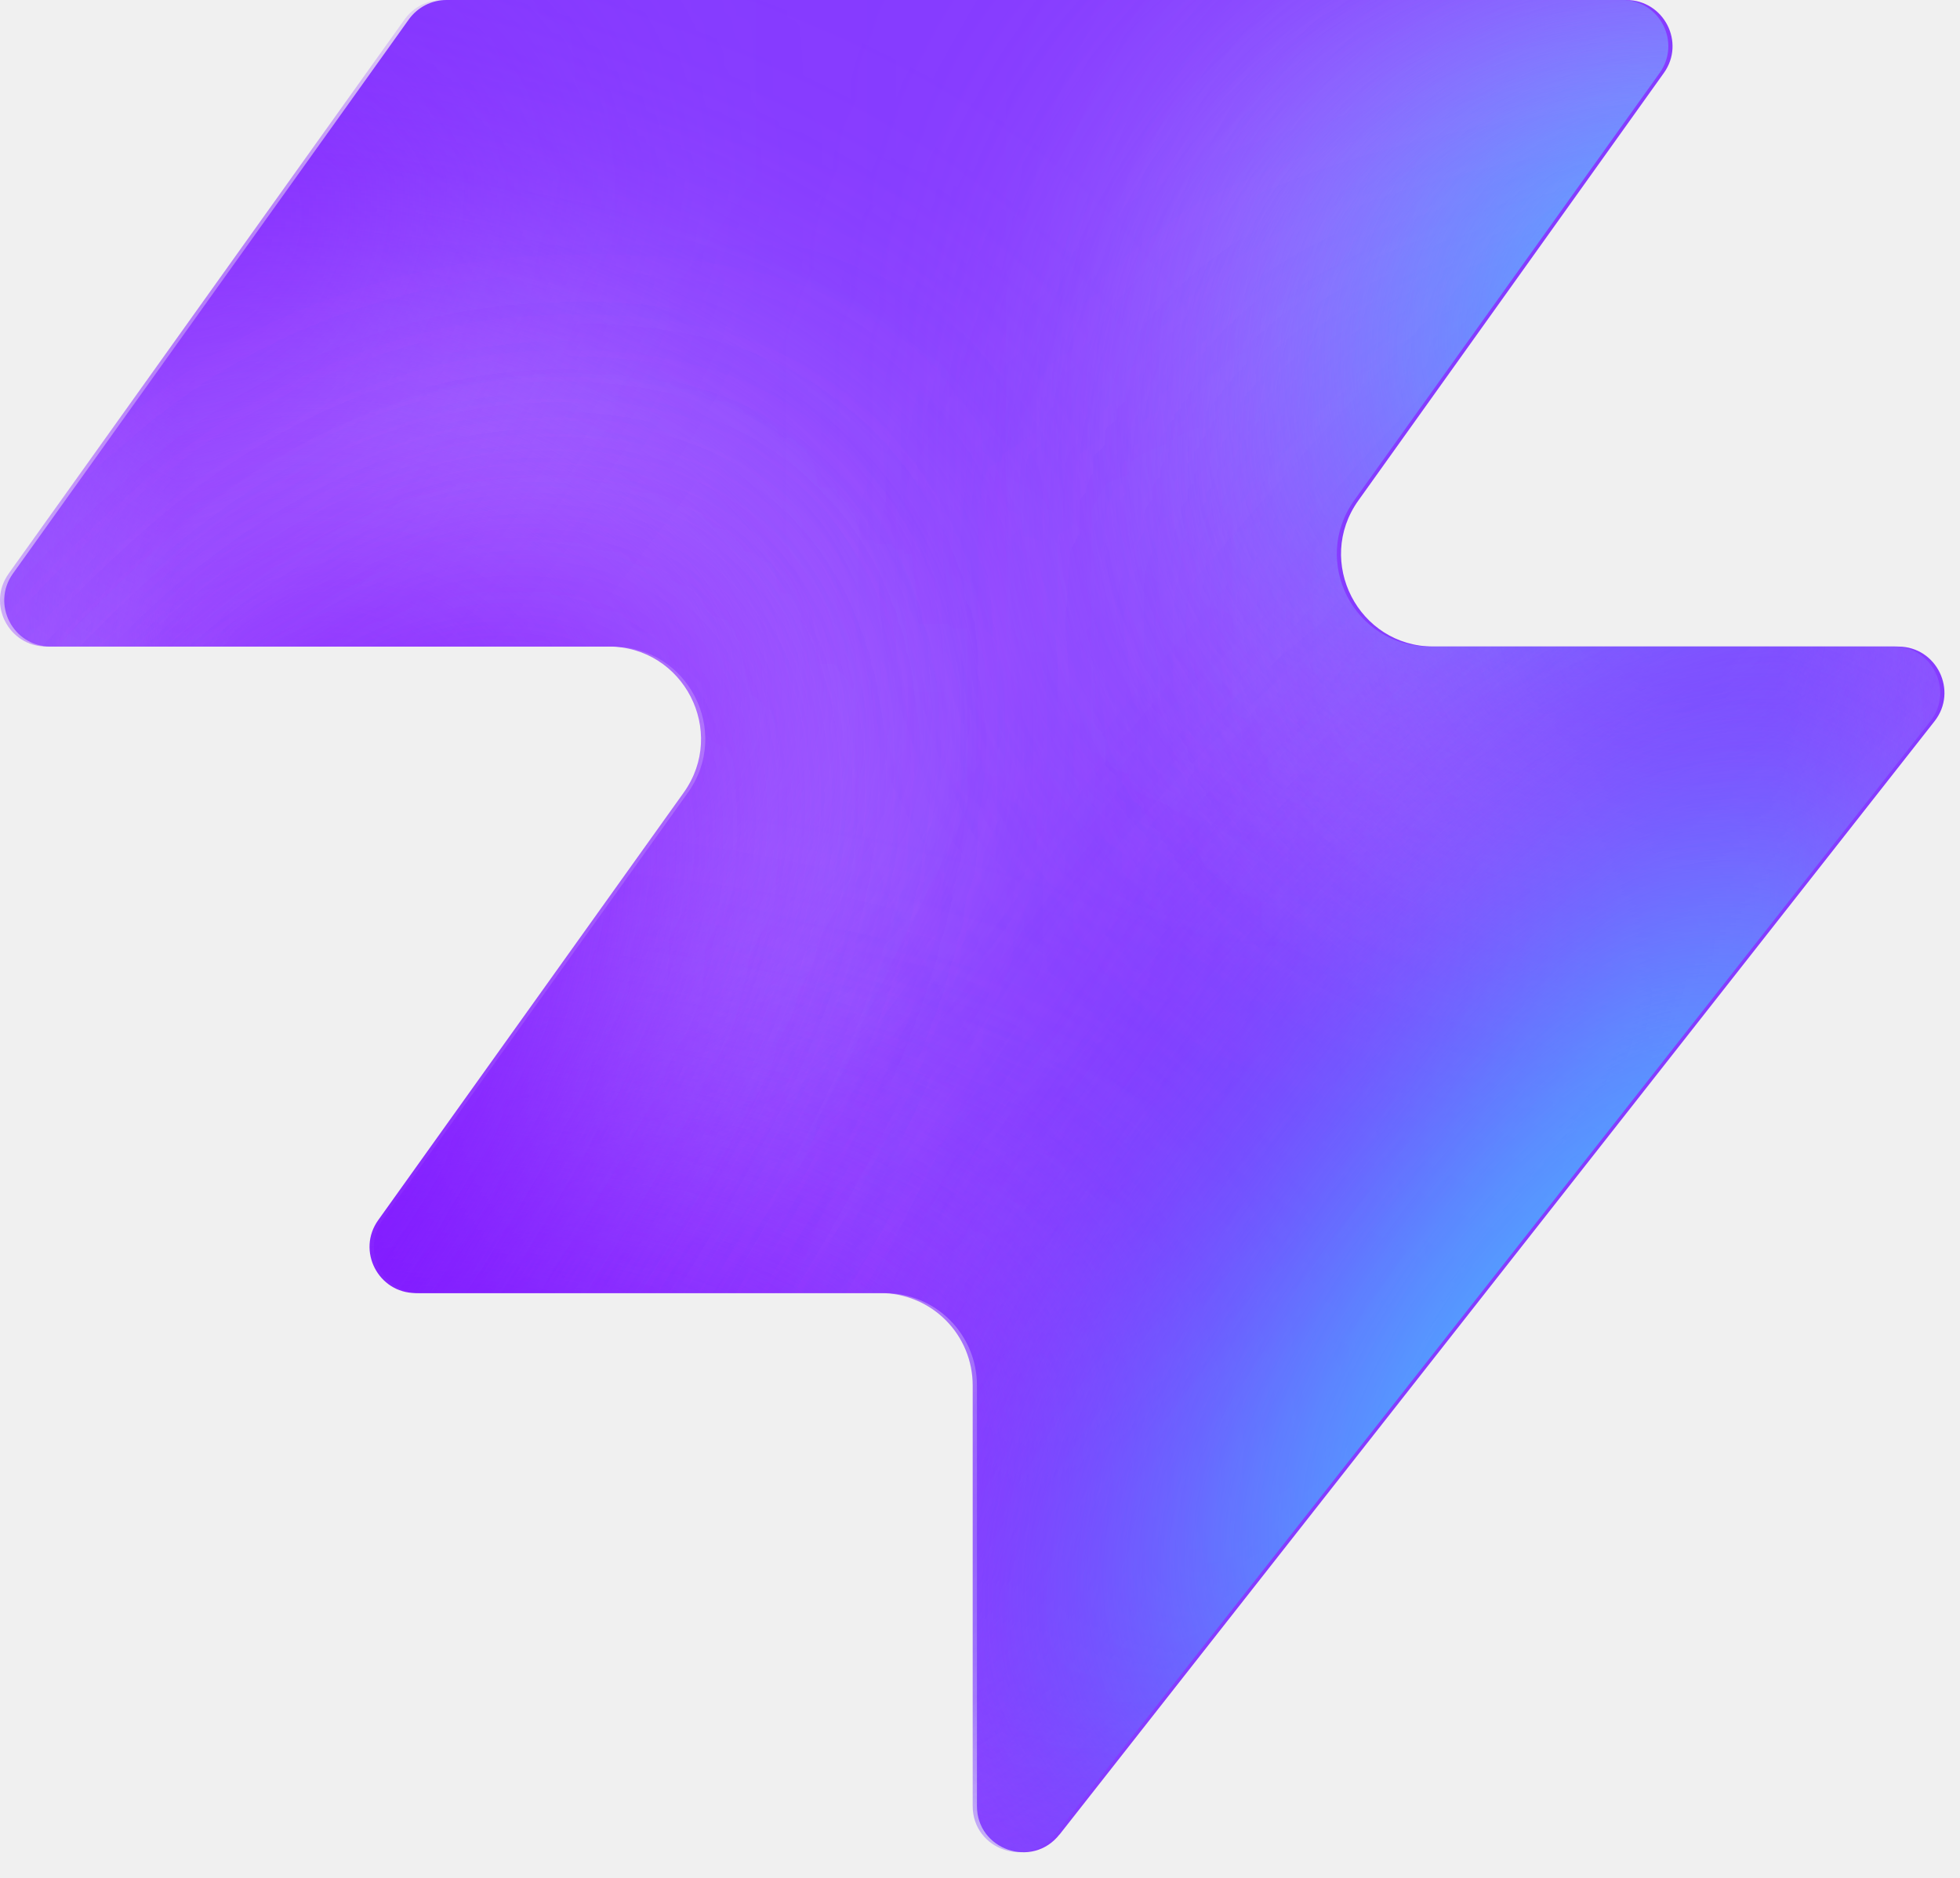
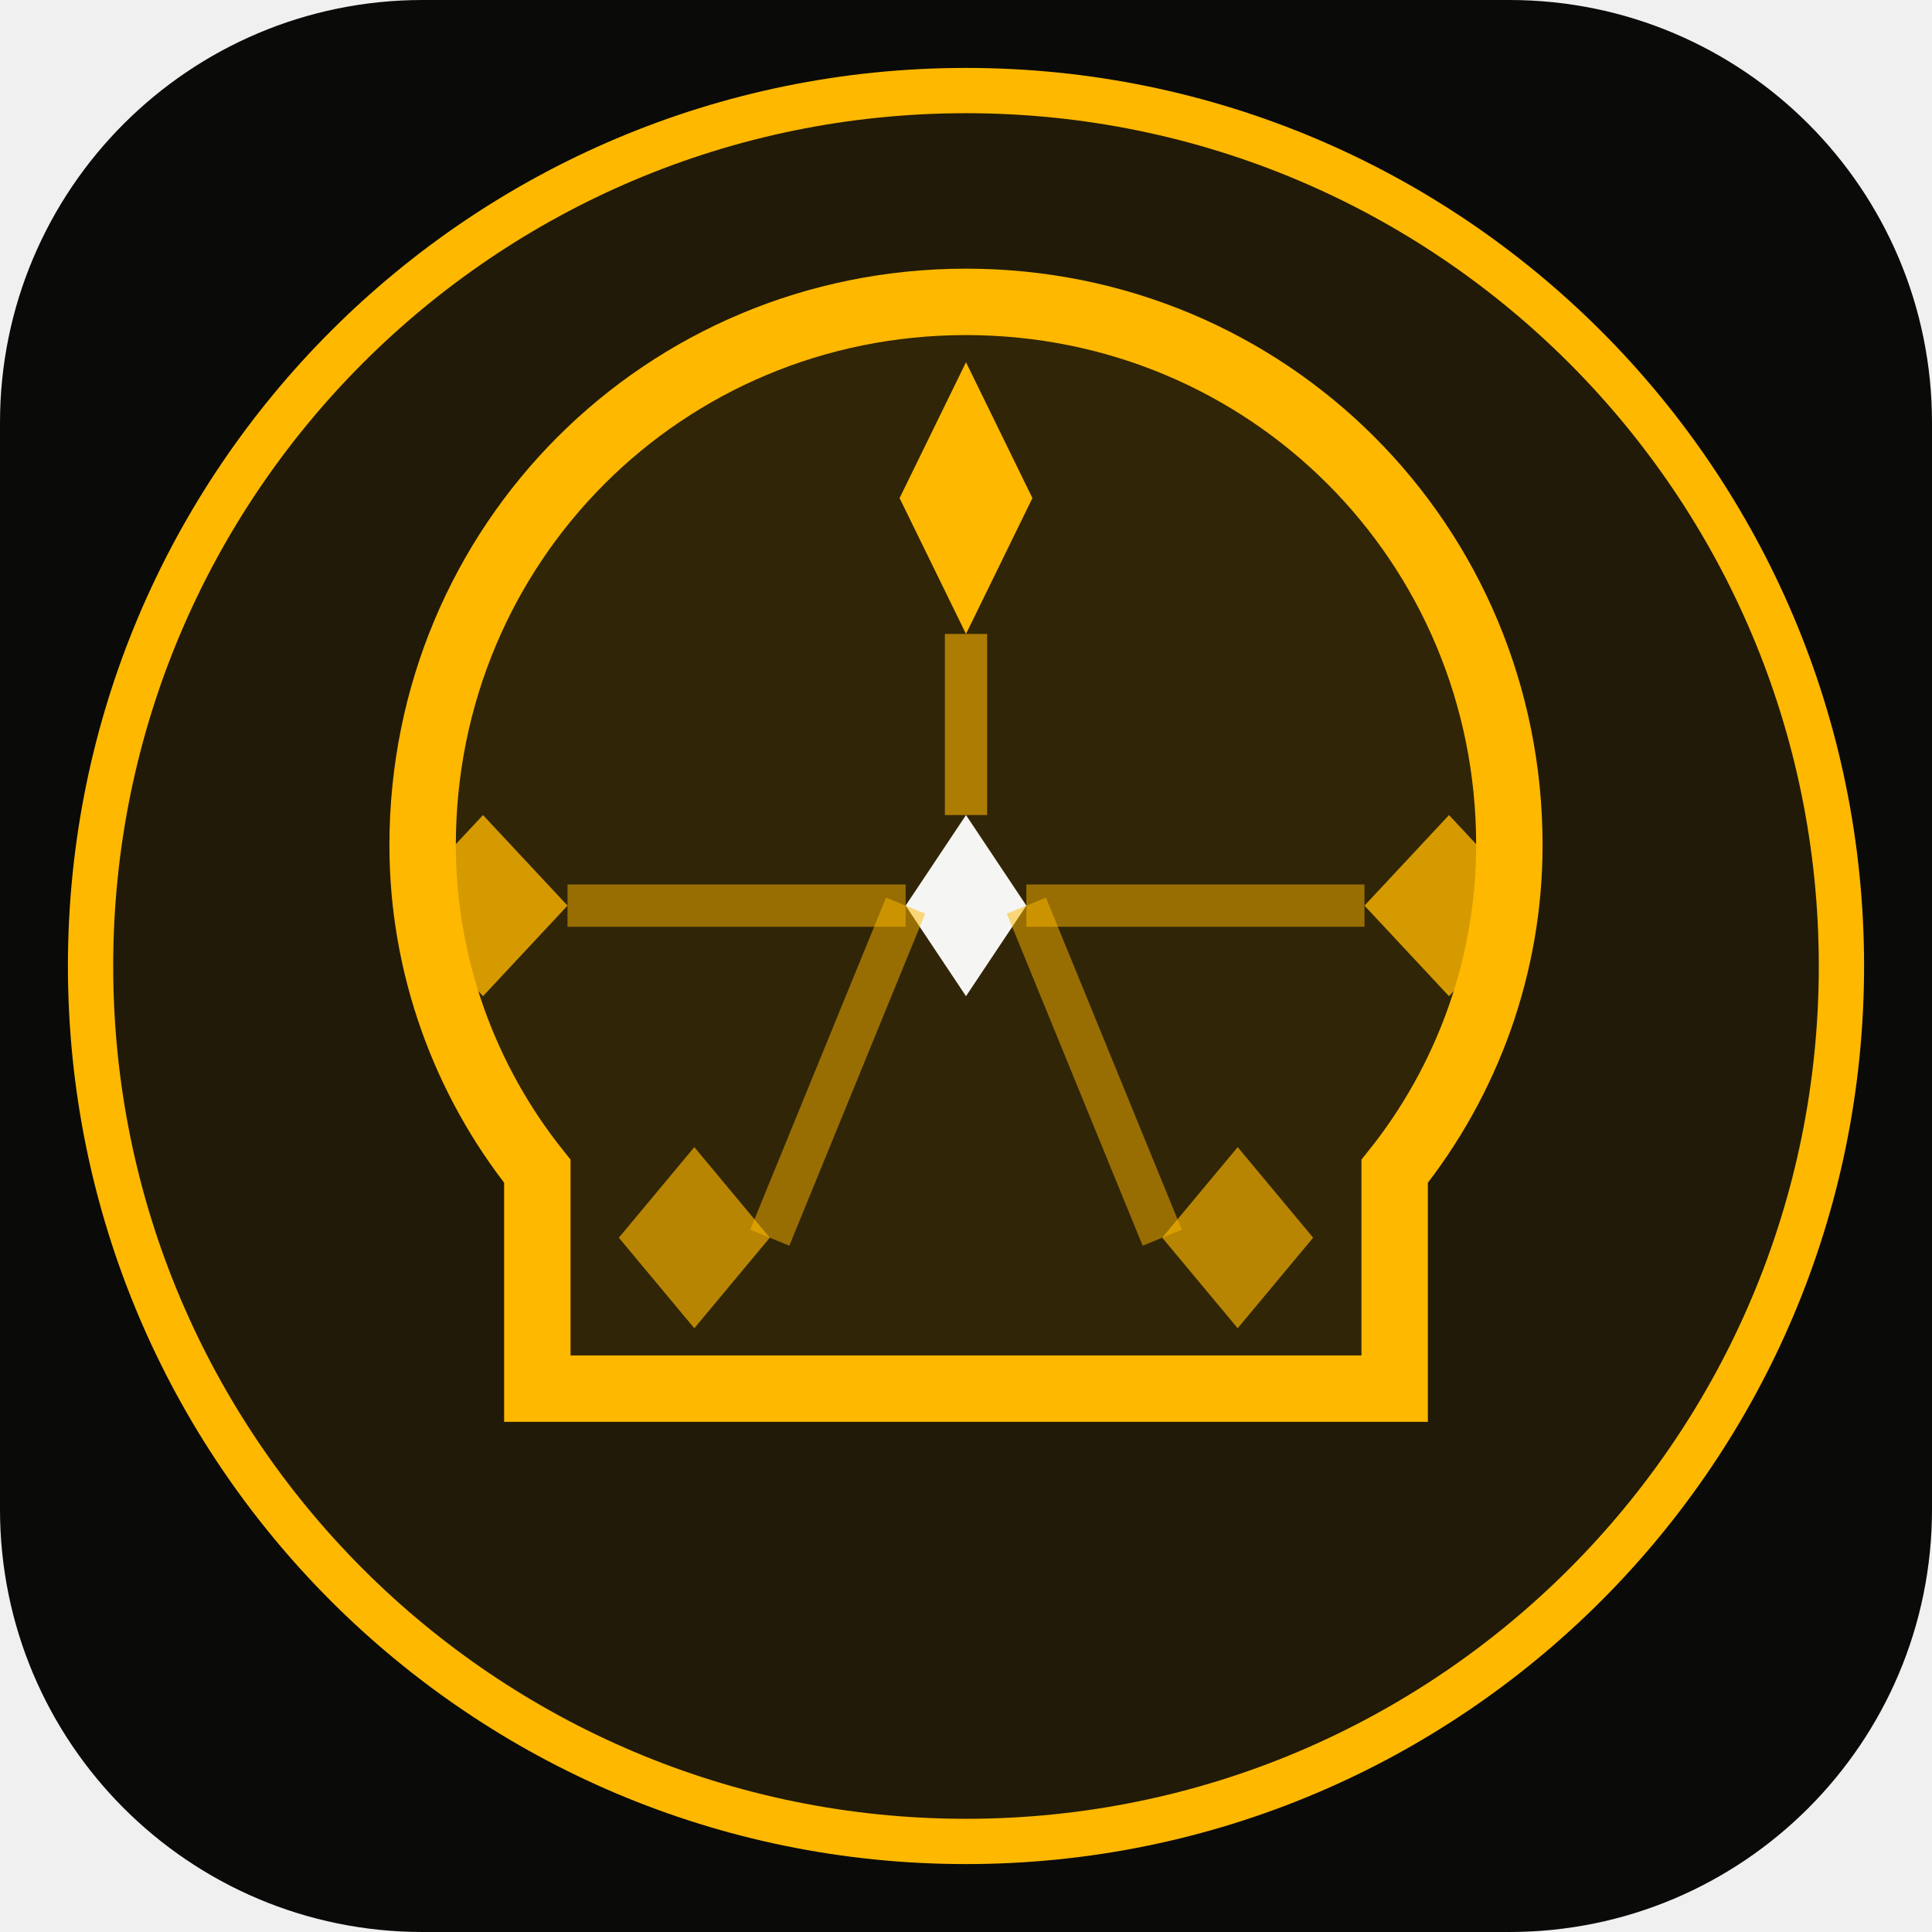
- <svg xmlns="http://www.w3.org/2000/svg" width="48" height="46" fill="none" viewBox="0 0 48 46">
-   <path fill="#863bff" d="M25.946 44.938c-.664.845-2.021.375-2.021-.698V33.937a2.26 2.26 0 0 0-2.262-2.262H10.287c-.92 0-1.456-1.04-.92-1.788l7.48-10.471c1.07-1.497 0-3.578-1.842-3.578H1.237c-.92 0-1.456-1.04-.92-1.788L10.013.474c.214-.297.556-.474.92-.474h28.894c.92 0 1.456 1.04.92 1.788l-7.48 10.471c-1.07 1.498 0 3.579 1.842 3.579h11.377c.943 0 1.473 1.088.89 1.83L25.947 44.94z" style="fill:#863bff;fill:color(display-p3 .525 .23 1);fill-opacity:1" />
-   <mask id="a" width="48" height="46" x="0" y="0" maskUnits="userSpaceOnUse" style="mask-type:alpha">
-     <path fill="#000" d="M25.842 44.938c-.664.844-2.021.375-2.021-.698V33.937a2.26 2.26 0 0 0-2.262-2.262H10.183c-.92 0-1.456-1.04-.92-1.788l7.48-10.471c1.07-1.498 0-3.579-1.842-3.579H1.133c-.92 0-1.456-1.04-.92-1.787L9.91.473c.214-.297.556-.474.92-.474h28.894c.92 0 1.456 1.04.92 1.788l-7.48 10.471c-1.07 1.498 0 3.578 1.842 3.578h11.377c.943 0 1.473 1.088.89 1.832L25.843 44.94z" style="fill:#000;fill-opacity:1" />
-   </mask>
-   <g mask="url(#a)">
-     <g filter="url(#b)">
-       <ellipse cx="5.508" cy="14.704" fill="#ede6ff" rx="5.508" ry="14.704" style="fill:#ede6ff;fill:color(display-p3 .927 .903 1);fill-opacity:1" transform="matrix(.00324 1 1 -.00324 -4.47 31.516)" />
-     </g>
-     <g filter="url(#c)">
-       <ellipse cx="10.399" cy="29.851" fill="#ede6ff" rx="10.399" ry="29.851" style="fill:#ede6ff;fill:color(display-p3 .927 .903 1);fill-opacity:1" transform="matrix(.00324 1 1 -.00324 -39.328 7.883)" />
-     </g>
-     <g filter="url(#d)">
-       <ellipse cx="5.508" cy="30.487" fill="#7e14ff" rx="5.508" ry="30.487" style="fill:#7e14ff;fill:color(display-p3 .492 .077 1);fill-opacity:1" transform="rotate(89.814 -25.913 -14.639)scale(1 -1)" />
-     </g>
-     <g filter="url(#e)">
-       <ellipse cx="5.508" cy="30.599" fill="#7e14ff" rx="5.508" ry="30.599" style="fill:#7e14ff;fill:color(display-p3 .492 .077 1);fill-opacity:1" transform="rotate(89.814 -32.644 -3.334)scale(1 -1)" />
-     </g>
-     <g filter="url(#f)">
-       <ellipse cx="5.508" cy="30.599" fill="#7e14ff" rx="5.508" ry="30.599" style="fill:#7e14ff;fill:color(display-p3 .492 .077 1);fill-opacity:1" transform="matrix(.00324 1 1 -.00324 -34.34 30.47)" />
-     </g>
-     <g filter="url(#g)">
-       <ellipse cx="14.072" cy="22.078" fill="#ede6ff" rx="14.072" ry="22.078" style="fill:#ede6ff;fill:color(display-p3 .927 .903 1);fill-opacity:1" transform="rotate(93.35 24.506 48.493)scale(-1 1)" />
-     </g>
-     <g filter="url(#h)">
-       <ellipse cx="3.47" cy="21.501" fill="#7e14ff" rx="3.47" ry="21.501" style="fill:#7e14ff;fill:color(display-p3 .492 .077 1);fill-opacity:1" transform="rotate(89.009 28.708 47.59)scale(-1 1)" />
-     </g>
-     <g filter="url(#i)">
-       <ellipse cx="3.47" cy="21.501" fill="#7e14ff" rx="3.47" ry="21.501" style="fill:#7e14ff;fill:color(display-p3 .492 .077 1);fill-opacity:1" transform="rotate(89.009 28.708 47.59)scale(-1 1)" />
-     </g>
-     <g filter="url(#j)">
-       <ellipse cx=".387" cy="8.972" fill="#7e14ff" rx="4.407" ry="29.108" style="fill:#7e14ff;fill:color(display-p3 .492 .077 1);fill-opacity:1" transform="rotate(39.51 .387 8.972)" />
-     </g>
-     <g filter="url(#k)">
-       <ellipse cx="47.523" cy="-6.092" fill="#7e14ff" rx="4.407" ry="29.108" style="fill:#7e14ff;fill:color(display-p3 .492 .077 1);fill-opacity:1" transform="rotate(37.892 47.523 -6.092)" />
-     </g>
-     <g filter="url(#l)">
-       <ellipse cx="41.412" cy="6.333" fill="#47bfff" rx="5.971" ry="9.665" style="fill:#47bfff;fill:color(display-p3 .28 .748 1);fill-opacity:1" transform="rotate(37.892 41.412 6.333)" />
-     </g>
-     <g filter="url(#m)">
-       <ellipse cx="-1.879" cy="38.332" fill="#7e14ff" rx="4.407" ry="29.108" style="fill:#7e14ff;fill:color(display-p3 .492 .077 1);fill-opacity:1" transform="rotate(37.892 -1.88 38.332)" />
-     </g>
-     <g filter="url(#n)">
-       <ellipse cx="-1.879" cy="38.332" fill="#7e14ff" rx="4.407" ry="29.108" style="fill:#7e14ff;fill:color(display-p3 .492 .077 1);fill-opacity:1" transform="rotate(37.892 -1.88 38.332)" />
-     </g>
-     <g filter="url(#o)">
-       <ellipse cx="35.651" cy="29.907" fill="#7e14ff" rx="4.407" ry="29.108" style="fill:#7e14ff;fill:color(display-p3 .492 .077 1);fill-opacity:1" transform="rotate(37.892 35.651 29.907)" />
-     </g>
-     <g filter="url(#p)">
-       <ellipse cx="38.418" cy="32.4" fill="#47bfff" rx="5.971" ry="15.297" style="fill:#47bfff;fill:color(display-p3 .28 .748 1);fill-opacity:1" transform="rotate(37.892 38.418 32.4)" />
-     </g>
-   </g>
-   <defs>
-     <filter id="b" width="60.045" height="41.654" x="-19.77" y="16.149" color-interpolation-filters="sRGB" filterUnits="userSpaceOnUse">
-       <feFlood flood-opacity="0" result="BackgroundImageFix" />
-       <feBlend in="SourceGraphic" in2="BackgroundImageFix" result="shape" />
-       <feGaussianBlur result="effect1_foregroundBlur_2002_17158" stdDeviation="7.659" />
-     </filter>
-     <filter id="c" width="90.34" height="51.437" x="-54.613" y="-7.533" color-interpolation-filters="sRGB" filterUnits="userSpaceOnUse">
-       <feFlood flood-opacity="0" result="BackgroundImageFix" />
-       <feBlend in="SourceGraphic" in2="BackgroundImageFix" result="shape" />
-       <feGaussianBlur result="effect1_foregroundBlur_2002_17158" stdDeviation="7.659" />
-     </filter>
-     <filter id="d" width="79.355" height="29.4" x="-49.64" y="2.03" color-interpolation-filters="sRGB" filterUnits="userSpaceOnUse">
-       <feFlood flood-opacity="0" result="BackgroundImageFix" />
-       <feBlend in="SourceGraphic" in2="BackgroundImageFix" result="shape" />
-       <feGaussianBlur result="effect1_foregroundBlur_2002_17158" stdDeviation="4.596" />
-     </filter>
-     <filter id="e" width="79.579" height="29.4" x="-45.045" y="20.029" color-interpolation-filters="sRGB" filterUnits="userSpaceOnUse">
-       <feFlood flood-opacity="0" result="BackgroundImageFix" />
-       <feBlend in="SourceGraphic" in2="BackgroundImageFix" result="shape" />
-       <feGaussianBlur result="effect1_foregroundBlur_2002_17158" stdDeviation="4.596" />
-     </filter>
-     <filter id="f" width="79.579" height="29.4" x="-43.513" y="21.178" color-interpolation-filters="sRGB" filterUnits="userSpaceOnUse">
-       <feFlood flood-opacity="0" result="BackgroundImageFix" />
-       <feBlend in="SourceGraphic" in2="BackgroundImageFix" result="shape" />
-       <feGaussianBlur result="effect1_foregroundBlur_2002_17158" stdDeviation="4.596" />
-     </filter>
-     <filter id="g" width="74.749" height="58.852" x="15.756" y="-17.901" color-interpolation-filters="sRGB" filterUnits="userSpaceOnUse">
-       <feFlood flood-opacity="0" result="BackgroundImageFix" />
-       <feBlend in="SourceGraphic" in2="BackgroundImageFix" result="shape" />
-       <feGaussianBlur result="effect1_foregroundBlur_2002_17158" stdDeviation="7.659" />
-     </filter>
-     <filter id="h" width="61.377" height="25.362" x="23.548" y="2.284" color-interpolation-filters="sRGB" filterUnits="userSpaceOnUse">
-       <feFlood flood-opacity="0" result="BackgroundImageFix" />
-       <feBlend in="SourceGraphic" in2="BackgroundImageFix" result="shape" />
-       <feGaussianBlur result="effect1_foregroundBlur_2002_17158" stdDeviation="4.596" />
-     </filter>
-     <filter id="i" width="61.377" height="25.362" x="23.548" y="2.284" color-interpolation-filters="sRGB" filterUnits="userSpaceOnUse">
-       <feFlood flood-opacity="0" result="BackgroundImageFix" />
-       <feBlend in="SourceGraphic" in2="BackgroundImageFix" result="shape" />
-       <feGaussianBlur result="effect1_foregroundBlur_2002_17158" stdDeviation="4.596" />
-     </filter>
-     <filter id="j" width="56.045" height="63.649" x="-27.636" y="-22.853" color-interpolation-filters="sRGB" filterUnits="userSpaceOnUse">
-       <feFlood flood-opacity="0" result="BackgroundImageFix" />
-       <feBlend in="SourceGraphic" in2="BackgroundImageFix" result="shape" />
-       <feGaussianBlur result="effect1_foregroundBlur_2002_17158" stdDeviation="4.596" />
-     </filter>
-     <filter id="k" width="54.814" height="64.646" x="20.116" y="-38.415" color-interpolation-filters="sRGB" filterUnits="userSpaceOnUse">
-       <feFlood flood-opacity="0" result="BackgroundImageFix" />
-       <feBlend in="SourceGraphic" in2="BackgroundImageFix" result="shape" />
-       <feGaussianBlur result="effect1_foregroundBlur_2002_17158" stdDeviation="4.596" />
-     </filter>
-     <filter id="l" width="33.541" height="35.313" x="24.641" y="-11.323" color-interpolation-filters="sRGB" filterUnits="userSpaceOnUse">
-       <feFlood flood-opacity="0" result="BackgroundImageFix" />
-       <feBlend in="SourceGraphic" in2="BackgroundImageFix" result="shape" />
-       <feGaussianBlur result="effect1_foregroundBlur_2002_17158" stdDeviation="4.596" />
-     </filter>
-     <filter id="m" width="54.814" height="64.646" x="-29.286" y="6.009" color-interpolation-filters="sRGB" filterUnits="userSpaceOnUse">
-       <feFlood flood-opacity="0" result="BackgroundImageFix" />
-       <feBlend in="SourceGraphic" in2="BackgroundImageFix" result="shape" />
-       <feGaussianBlur result="effect1_foregroundBlur_2002_17158" stdDeviation="4.596" />
-     </filter>
-     <filter id="n" width="54.814" height="64.646" x="-29.286" y="6.009" color-interpolation-filters="sRGB" filterUnits="userSpaceOnUse">
-       <feFlood flood-opacity="0" result="BackgroundImageFix" />
-       <feBlend in="SourceGraphic" in2="BackgroundImageFix" result="shape" />
-       <feGaussianBlur result="effect1_foregroundBlur_2002_17158" stdDeviation="4.596" />
-     </filter>
-     <filter id="o" width="54.814" height="64.646" x="8.244" y="-2.416" color-interpolation-filters="sRGB" filterUnits="userSpaceOnUse">
-       <feFlood flood-opacity="0" result="BackgroundImageFix" />
-       <feBlend in="SourceGraphic" in2="BackgroundImageFix" result="shape" />
-       <feGaussianBlur result="effect1_foregroundBlur_2002_17158" stdDeviation="4.596" />
-     </filter>
-     <filter id="p" width="39.409" height="43.623" x="18.713" y="10.588" color-interpolation-filters="sRGB" filterUnits="userSpaceOnUse">
-       <feFlood flood-opacity="0" result="BackgroundImageFix" />
-       <feBlend in="SourceGraphic" in2="BackgroundImageFix" result="shape" />
-       <feGaussianBlur result="effect1_foregroundBlur_2002_17158" stdDeviation="4.596" />
-     </filter>
-   </defs>
+ <svg xmlns="http://www.w3.org/2000/svg" width="64" height="64" viewBox="0 0 64 64">
+   <rect width="64" height="64" rx="14" fill="#0a0a09" />
+   <circle cx="32" cy="32" r="29" fill="#FFB80018" stroke="#FFB800" stroke-width="1.5" />
+   <path d="M32 10C22 10 14 18 14 28c0 4 1.4 7.8 3.8 10.8V46h28.4v-7.2C48.6 35.8 50 32 50 28 50 18 42 10 32 10z" stroke="#FFB800" stroke-width="2.2" fill="#FFB80012" />
+   <polygon points="32,12 34.2,16.5 32,21 29.8,16.5" fill="#FFB800" />
+   <polygon points="16,27 18.8,30 16,33 13.2,30" fill="#FFB800" opacity=".8" />
+   <polygon points="48,27 50.8,30 48,33 45.2,30" fill="#FFB800" opacity=".8" />
+   <polygon points="23,38 25.5,41 23,44 20.5,41" fill="#FFB800" opacity=".65" />
+   <polygon points="41,38 43.5,41 41,44 38.5,41" fill="#FFB800" opacity=".65" />
+   <polygon points="32,27 34,30 32,33 30,30" fill="#fff" opacity=".95" />
+   <line x1="32" y1="21" x2="32" y2="27" stroke="#FFB800" stroke-width="1.4" opacity=".6" />
+   <line x1="18.8" y1="30" x2="30" y2="30" stroke="#FFB800" stroke-width="1.4" opacity=".5" />
+   <line x1="45.2" y1="30" x2="34" y2="30" stroke="#FFB800" stroke-width="1.4" opacity=".5" />
+   <line x1="25.5" y1="41" x2="30" y2="30" stroke="#FFB800" stroke-width="1.4" opacity=".5" />
+   <line x1="38.5" y1="41" x2="34" y2="30" stroke="#FFB800" stroke-width="1.4" opacity=".5" />
</svg>
